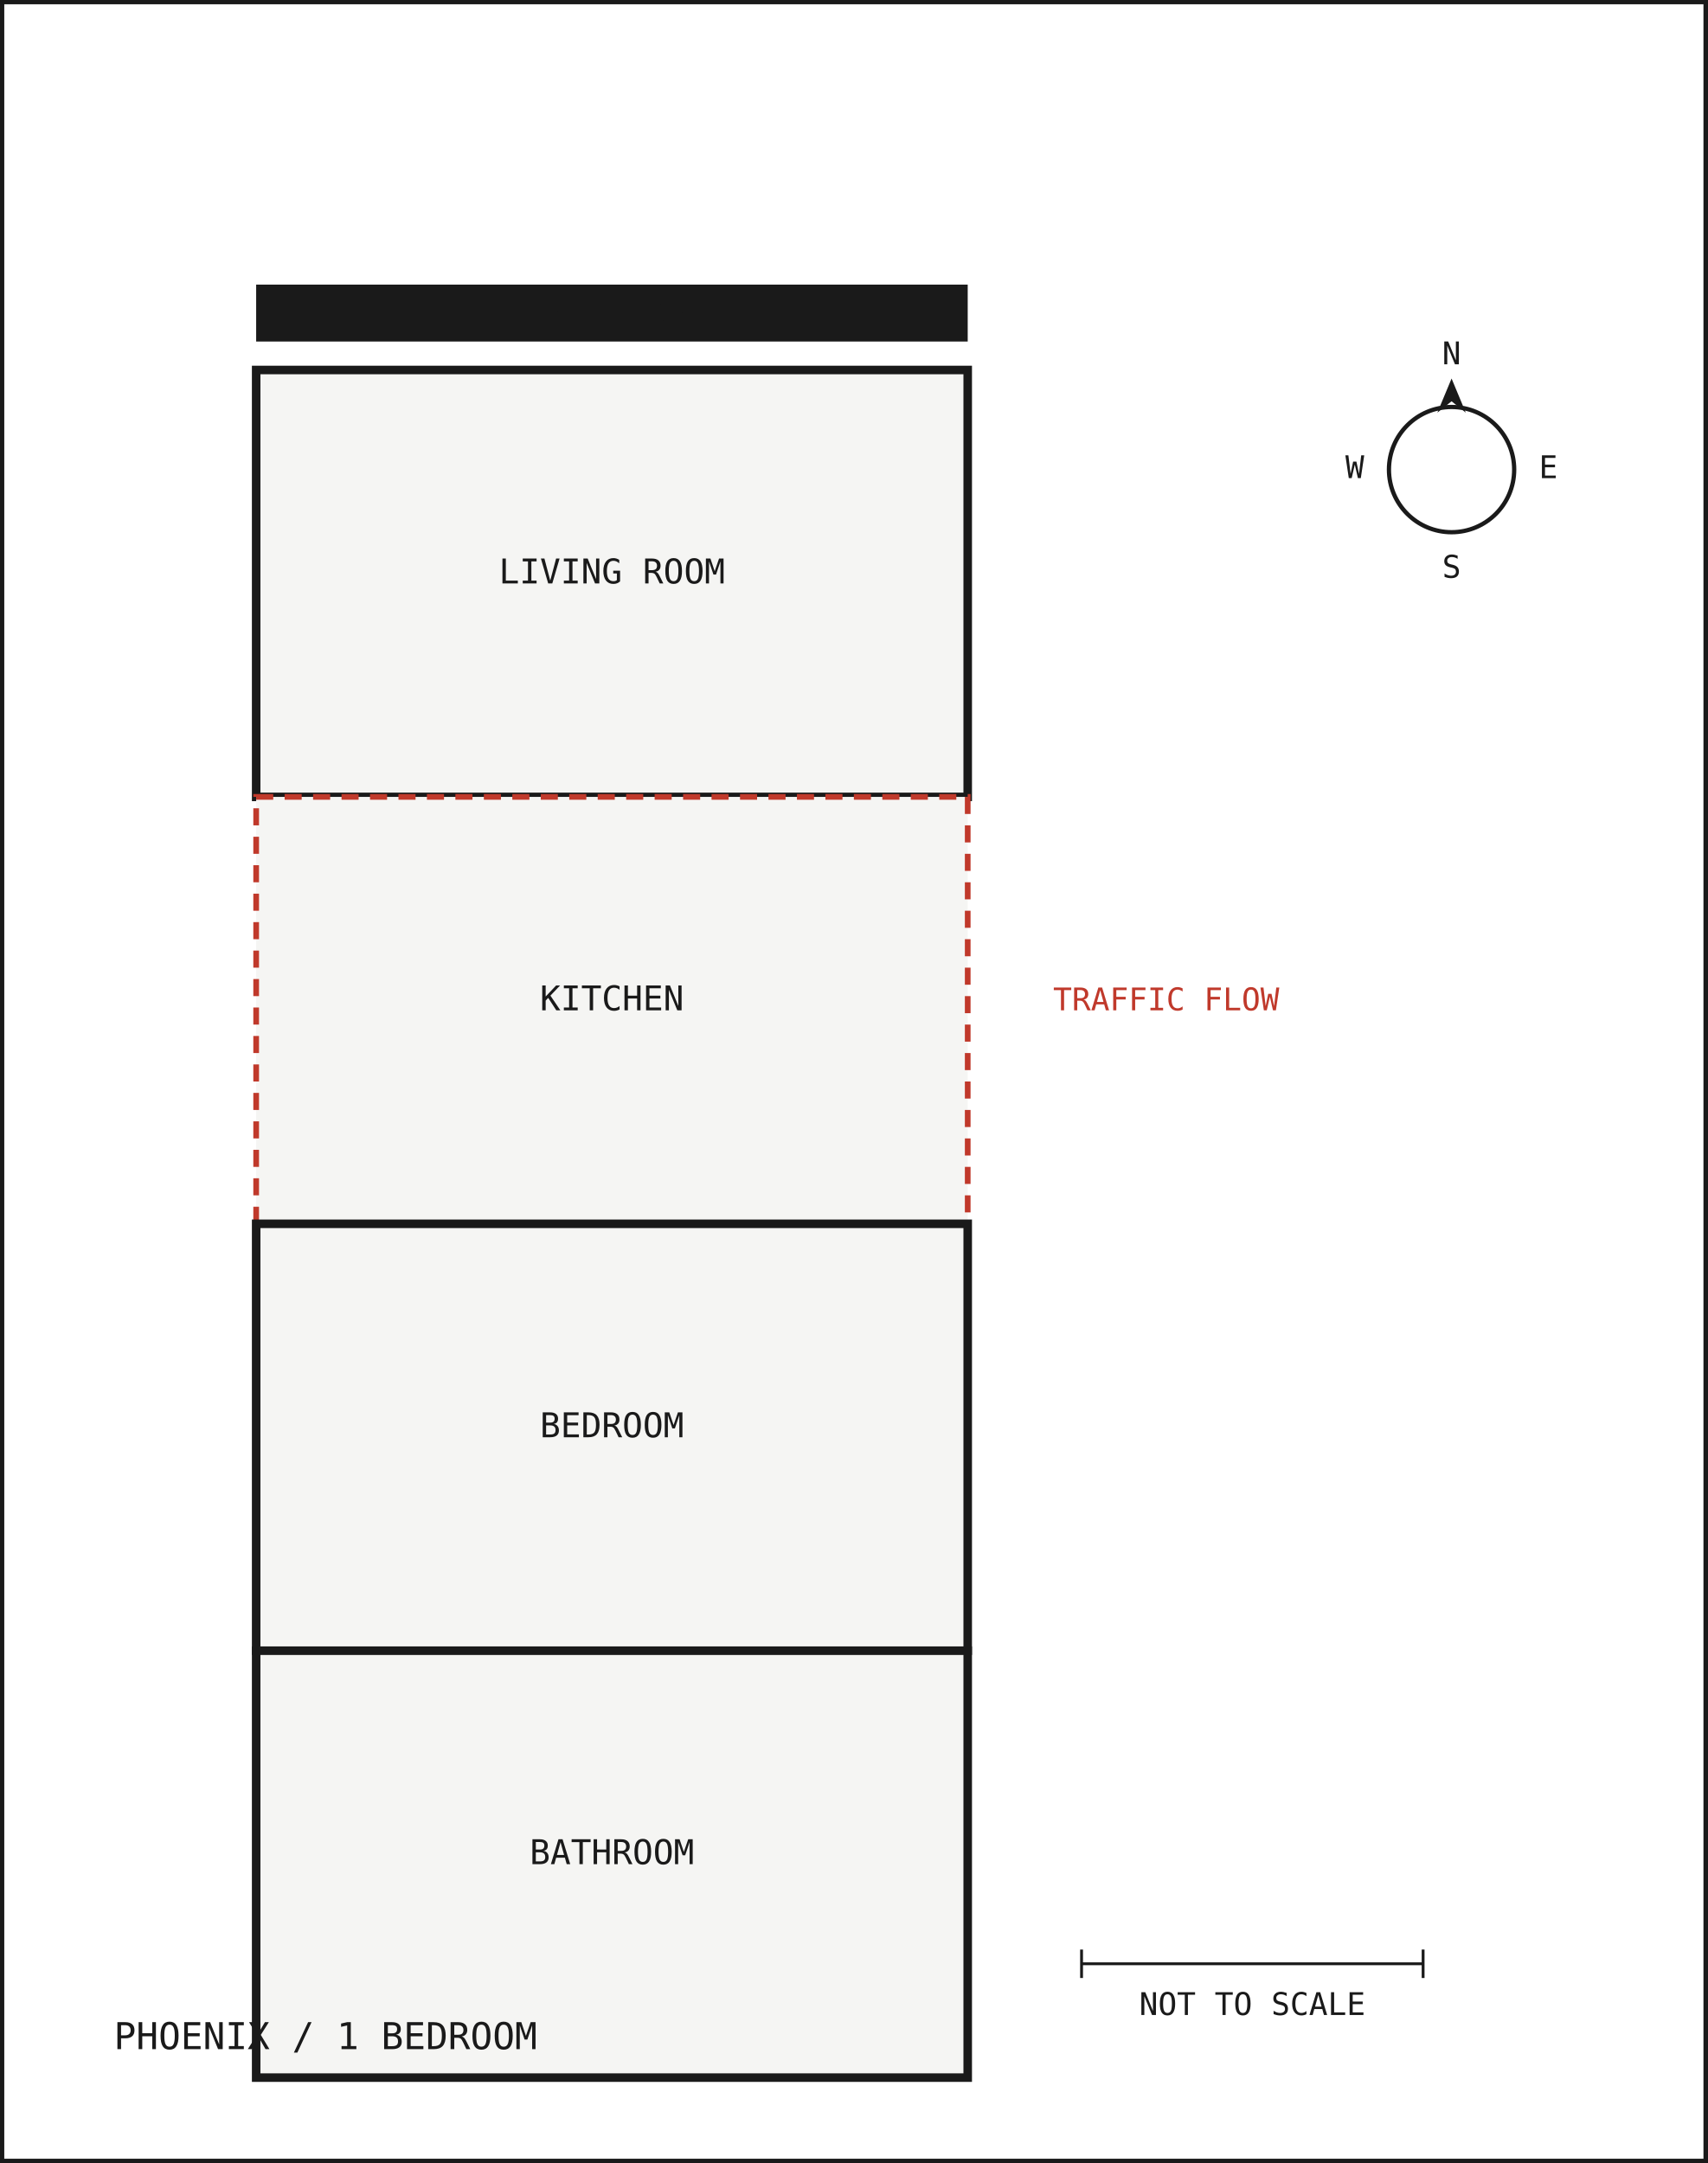
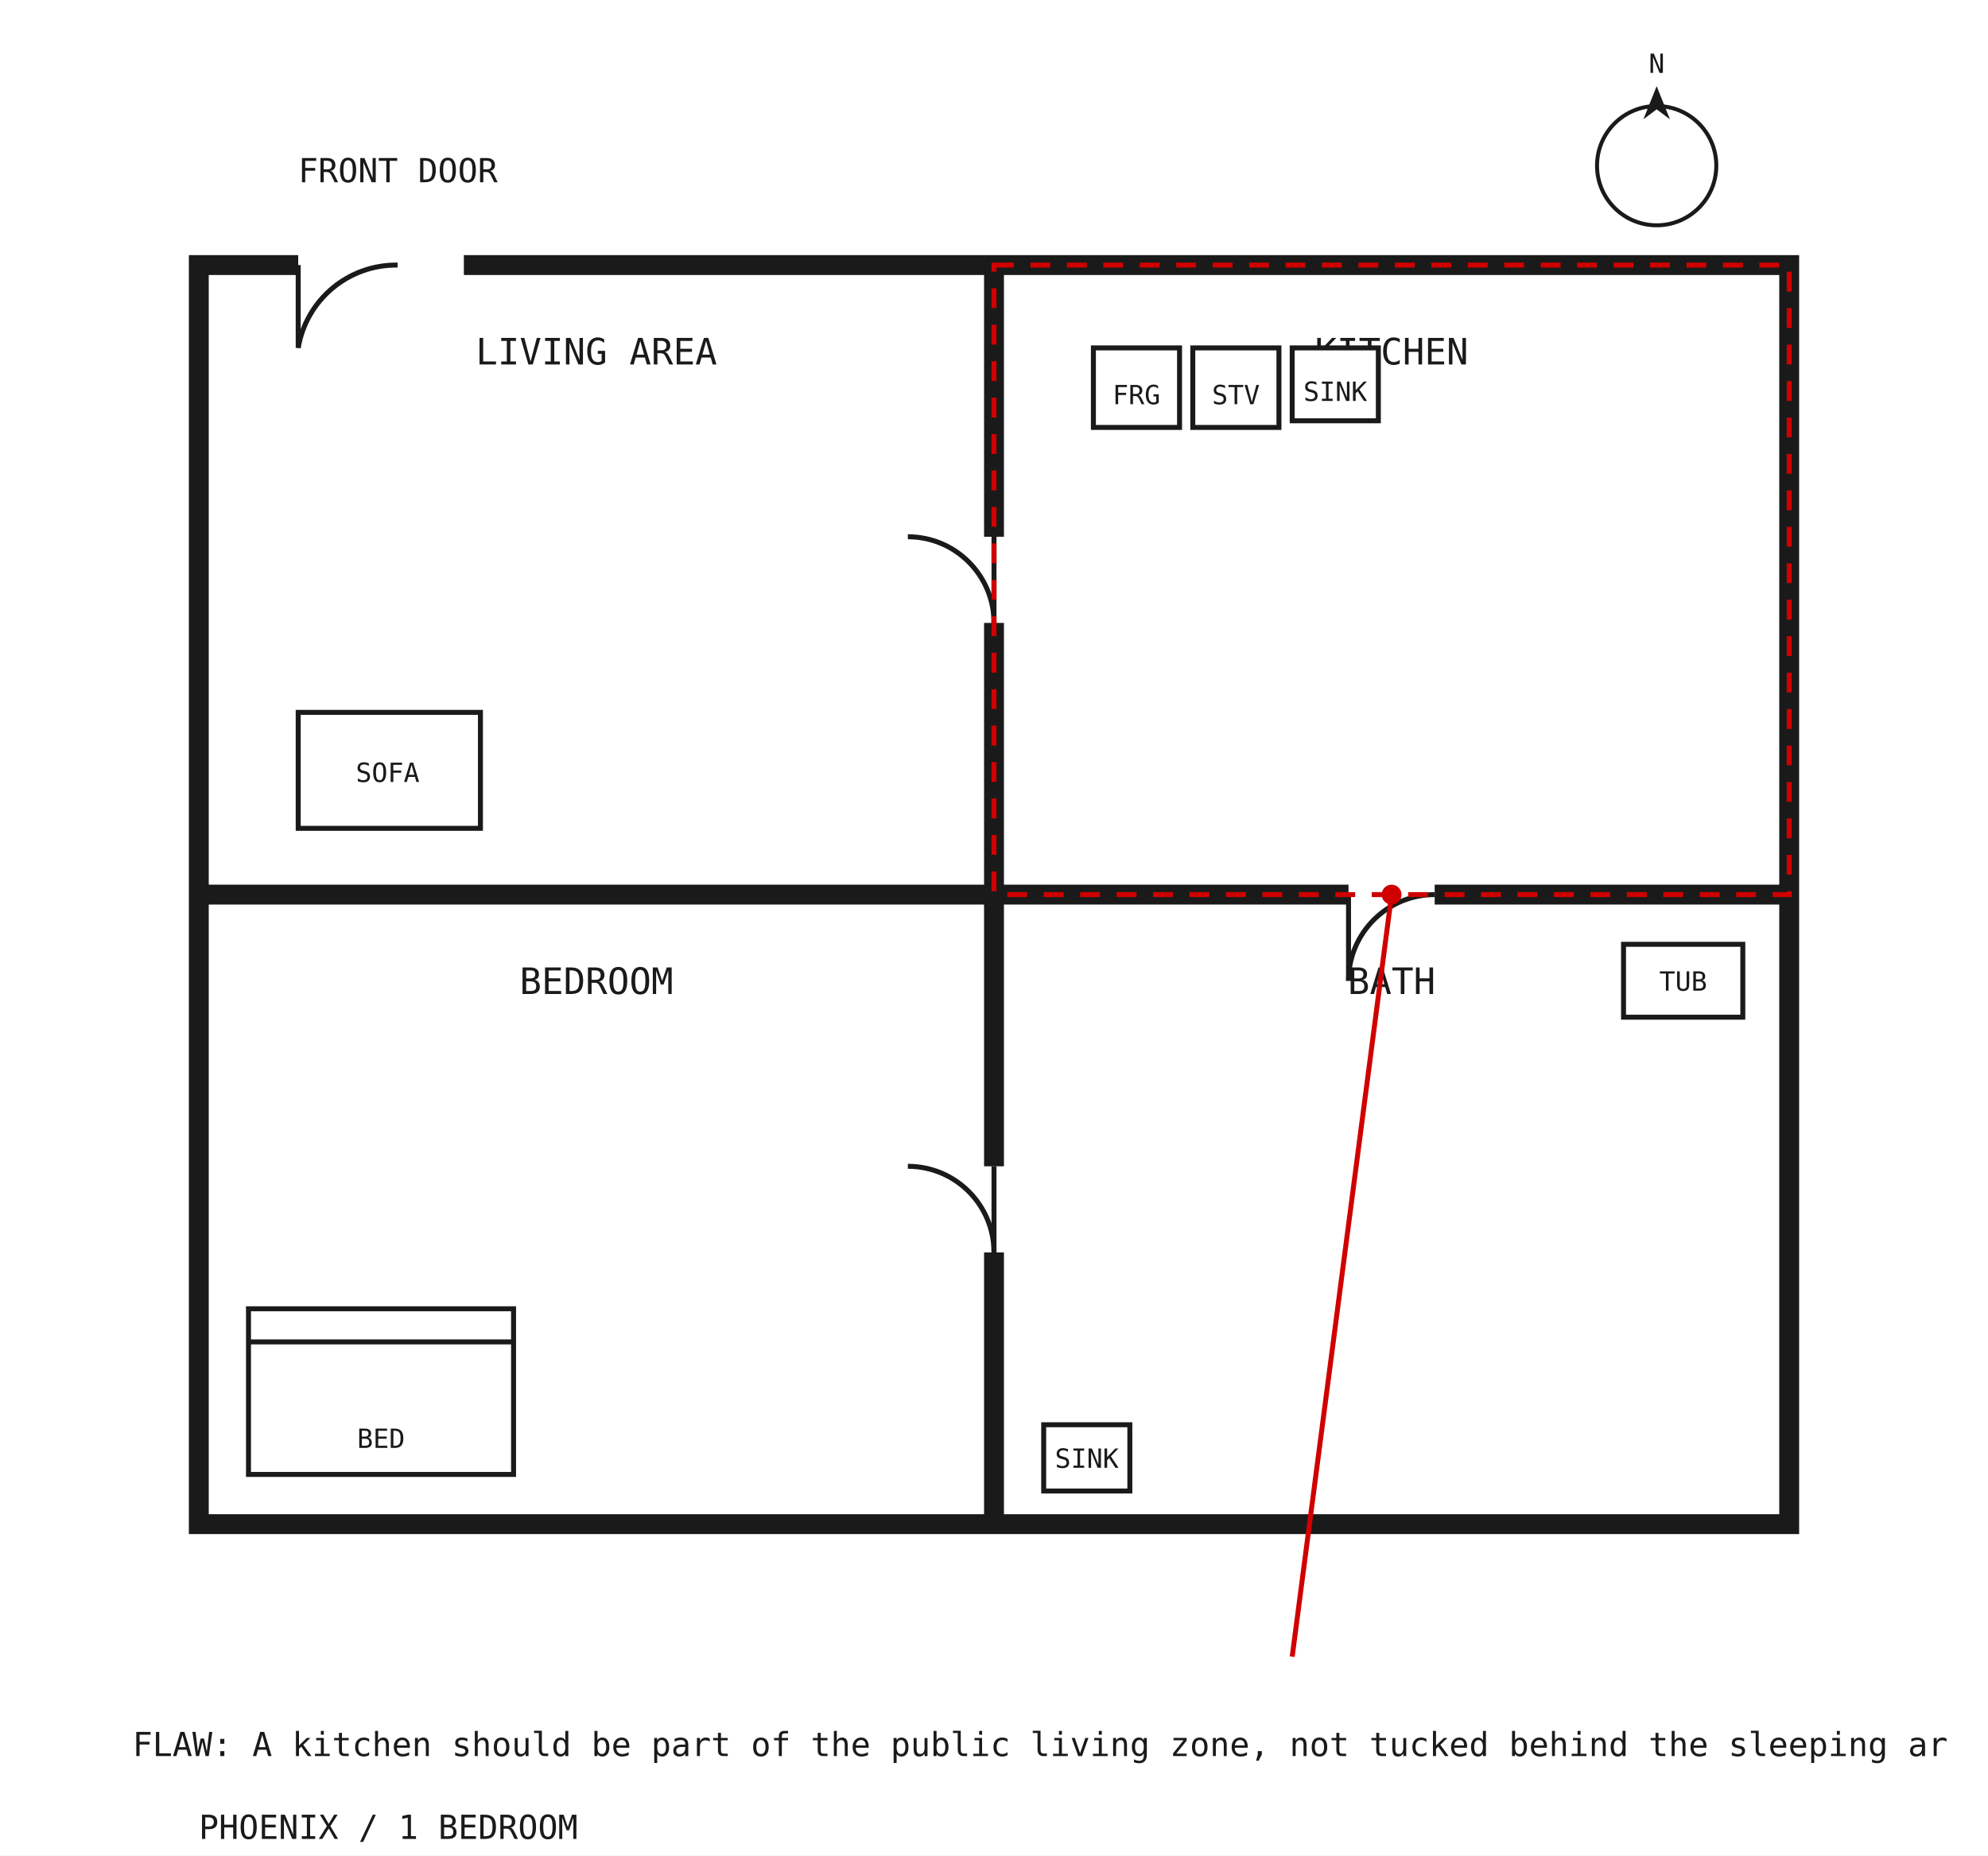
- <svg xmlns="http://www.w3.org/2000/svg" viewBox="0 0 600 760">
+ <svg xmlns="http://www.w3.org/2000/svg" width="600" height="560" viewBox="0 0 600 560">
+   <rect x="0" y="0" width="600" height="560" fill="#FFFFFF" />
  <style>
-     .tiny { font-family: monospace; font-size: 11px; fill: #1A1A1A; }
-     .roomlabel { font-family: monospace; font-size: 12px; fill: #1A1A1A; }
-     .small { font-family: monospace; font-size: 13px; fill: #1A1A1A; }
-     .callout { font-family: monospace; font-size: 11px; fill: #C0392B; }
-     .thin { stroke: #1A1A1A; stroke-width: 1; }
-   </style>
-   <rect x="0" y="0" width="600" height="760" fill="#FFFFFF" stroke="#1A1A1A" stroke-width="3" />
-   <rect x="90" y="100" width="250" height="20" fill="#1A1A1A" />
-   <text x="215" y="115" class="tiny" fill="#FFFFFF" text-anchor="middle">FRONT DOOR</text>
-   <rect x="90" y="130" width="250" height="150" fill="#F5F5F3" stroke="#1A1A1A" stroke-width="3" />
-   <text x="215" y="205" class="roomlabel" text-anchor="middle">LIVING ROOM</text>
-   <rect x="90" y="280" width="250" height="150" fill="#F5F5F3" stroke="#C0392B" stroke-width="2" stroke-dasharray="6,4" />
-   <text x="215" y="355" class="roomlabel" text-anchor="middle">KITCHEN</text>
-   <text x="370" y="355" class="callout">TRAFFIC FLOW</text>
-   <rect x="90" y="430" width="250" height="150" fill="#F5F5F3" stroke="#1A1A1A" stroke-width="3" />
-   <text x="215" y="505" class="roomlabel" text-anchor="middle">BEDROOM</text>
-   <rect x="90" y="580" width="250" height="150" fill="#F5F5F3" stroke="#1A1A1A" stroke-width="3" />
-   <text x="215" y="655" class="roomlabel" text-anchor="middle">BATHROOM</text>
-   <g transform="translate(510,165)">
-     <path d="M0 -32 L5 -20 L0 -24 L-5 -20 Z" fill="#1A1A1A" />
-     <text x="0" y="-37" class="tiny" text-anchor="middle">N</text>
-     <text x="34" y="3" class="tiny" text-anchor="middle">E</text>
-     <text x="0" y="38" class="tiny" text-anchor="middle">S</text>
-     <text x="-34" y="3" class="tiny" text-anchor="middle">W</text>
-     <circle r="22" fill="none" stroke="#1A1A1A" stroke-width="1.5" />
+ .wall{stroke:#1A1A1A;stroke-width:6;fill:none;}
+ .thin{stroke:#1A1A1A;stroke-width:1.5;fill:none;}
+ .door{stroke:#1A1A1A;stroke-width:1.5;fill:none;}
+ .label{font-family:monospace;font-size:11px;fill:#1A1A1A;text-anchor:middle;}
+ .small{font-family:monospace;font-size:10px;fill:#1A1A1A;}
+ .tiny{font-family:monospace;font-size:8px;fill:#1A1A1A;text-anchor:middle;}
+ .flaw{fill:none;stroke:#D00000;stroke-width:1.5;stroke-dasharray:6,5;}
+ </style>
+   <rect x="60" y="80" width="480" height="380" fill="none" class="wall" />
+   <line x1="300" y1="80" x2="300" y2="460" class="wall" />
+   <line x1="60" y1="270" x2="540" y2="270" class="wall" />
+   <text x="90" y="55" class="small">FRONT DOOR</text>
+   <line x1="90" y1="80" x2="140" y2="80" stroke="#FFFFFF" stroke-width="10" />
+   <line x1="90" y1="80" x2="90" y2="105" class="thin" />
+   <path d="M90 105 A30 30 0 0 1 120 80" class="door" />
+   <line x1="300" y1="162" x2="300" y2="188" stroke="#FFFFFF" stroke-width="10" />
+   <line x1="300" y1="162" x2="300" y2="188" class="thin" />
+   <path d="M300 188 A26 26 0 0 0 274 162" class="door" />
+   <line x1="407" y1="270" x2="433" y2="270" stroke="#FFFFFF" stroke-width="10" />
+   <line x1="407" y1="270" x2="407" y2="296" class="thin" />
+   <path d="M407 296 A26 26 0 0 1 433 270" class="door" />
+   <line x1="300" y1="352" x2="300" y2="378" stroke="#FFFFFF" stroke-width="10" />
+   <line x1="300" y1="352" x2="300" y2="378" class="thin" />
+   <path d="M300 378 A26 26 0 0 0 274 352" class="door" />
+   <text x="180" y="110" class="label">LIVING AREA</text>
+   <rect x="90" y="215" width="55" height="35" fill="#FFFFFF" stroke="#1A1A1A" stroke-width="1.5" />
+   <text x="117" y="236" class="tiny">SOFA</text>
+   <text x="420" y="110" class="label">KITCHEN</text>
+   <rect x="330" y="105" width="26" height="24" fill="#FFFFFF" stroke="#1A1A1A" stroke-width="1.5" />
+   <text x="343" y="122" class="tiny">FRG</text>
+   <rect x="360" y="105" width="26" height="24" fill="#FFFFFF" stroke="#1A1A1A" stroke-width="1.5" />
+   <text x="373" y="122" class="tiny">STV</text>
+   <rect x="390" y="105" width="26" height="22" fill="#FFFFFF" stroke="#1A1A1A" stroke-width="1.5" />
+   <text x="403" y="121" class="tiny">SINK</text>
+   <text x="180" y="300" class="label">BEDROOM</text>
+   <rect x="75" y="395" width="80" height="50" fill="#FFFFFF" stroke="#1A1A1A" stroke-width="1.5" />
+   <line x1="75" y1="405" x2="155" y2="405" class="thin" />
+   <text x="115" y="437" class="tiny">BED</text>
+   <text x="420" y="300" class="label">BATH</text>
+   <rect x="490" y="285" width="36" height="22" fill="#FFFFFF" stroke="#1A1A1A" stroke-width="1.5" />
+   <text x="508" y="299" class="tiny">TUB</text>
+   <rect x="315" y="430" width="26" height="20" fill="#FFFFFF" stroke="#1A1A1A" stroke-width="1.5" />
+   <text x="328" y="443" class="tiny">SINK</text>
+   <rect x="300" y="80" width="240" height="190" class="flaw" />
+   <path d="M420 270 L390 500" stroke="#D00000" stroke-width="1.5" fill="none" />
+   <circle cx="420" cy="270" r="3" fill="#D00000" />
+   <text x="40" y="530" class="small" fill="#D00000">FLAW: A kitchen should be part of the public living zone, not tucked behind the sleeping ar</text>
+   <g transform="translate(500,50)">
+     <circle cx="0" cy="0" r="18" fill="none" stroke="#1A1A1A" stroke-width="1.2" />
+     <path d="M0 -24 L4 -14 L0 -17 L-4 -14 Z" fill="#1A1A1A" />
+     <text x="0" y="-28" class="tiny">N</text>
  </g>
-   <g transform="translate(380,690)">
-     <line x1="0" y1="0" x2="120" y2="0" class="thin" />
-     <line x1="0" y1="-5" x2="0" y2="5" class="thin" />
-     <line x1="120" y1="-5" x2="120" y2="5" class="thin" />
-     <text x="60" y="18" class="tiny" text-anchor="middle">NOT TO SCALE</text>
-   </g>
-   <text x="40" y="720" class="small">PHOENIX / 1 BEDROOM</text>
+   <text x="60" y="555" class="small">PHOENIX / 1 BEDROOM</text>
</svg>
